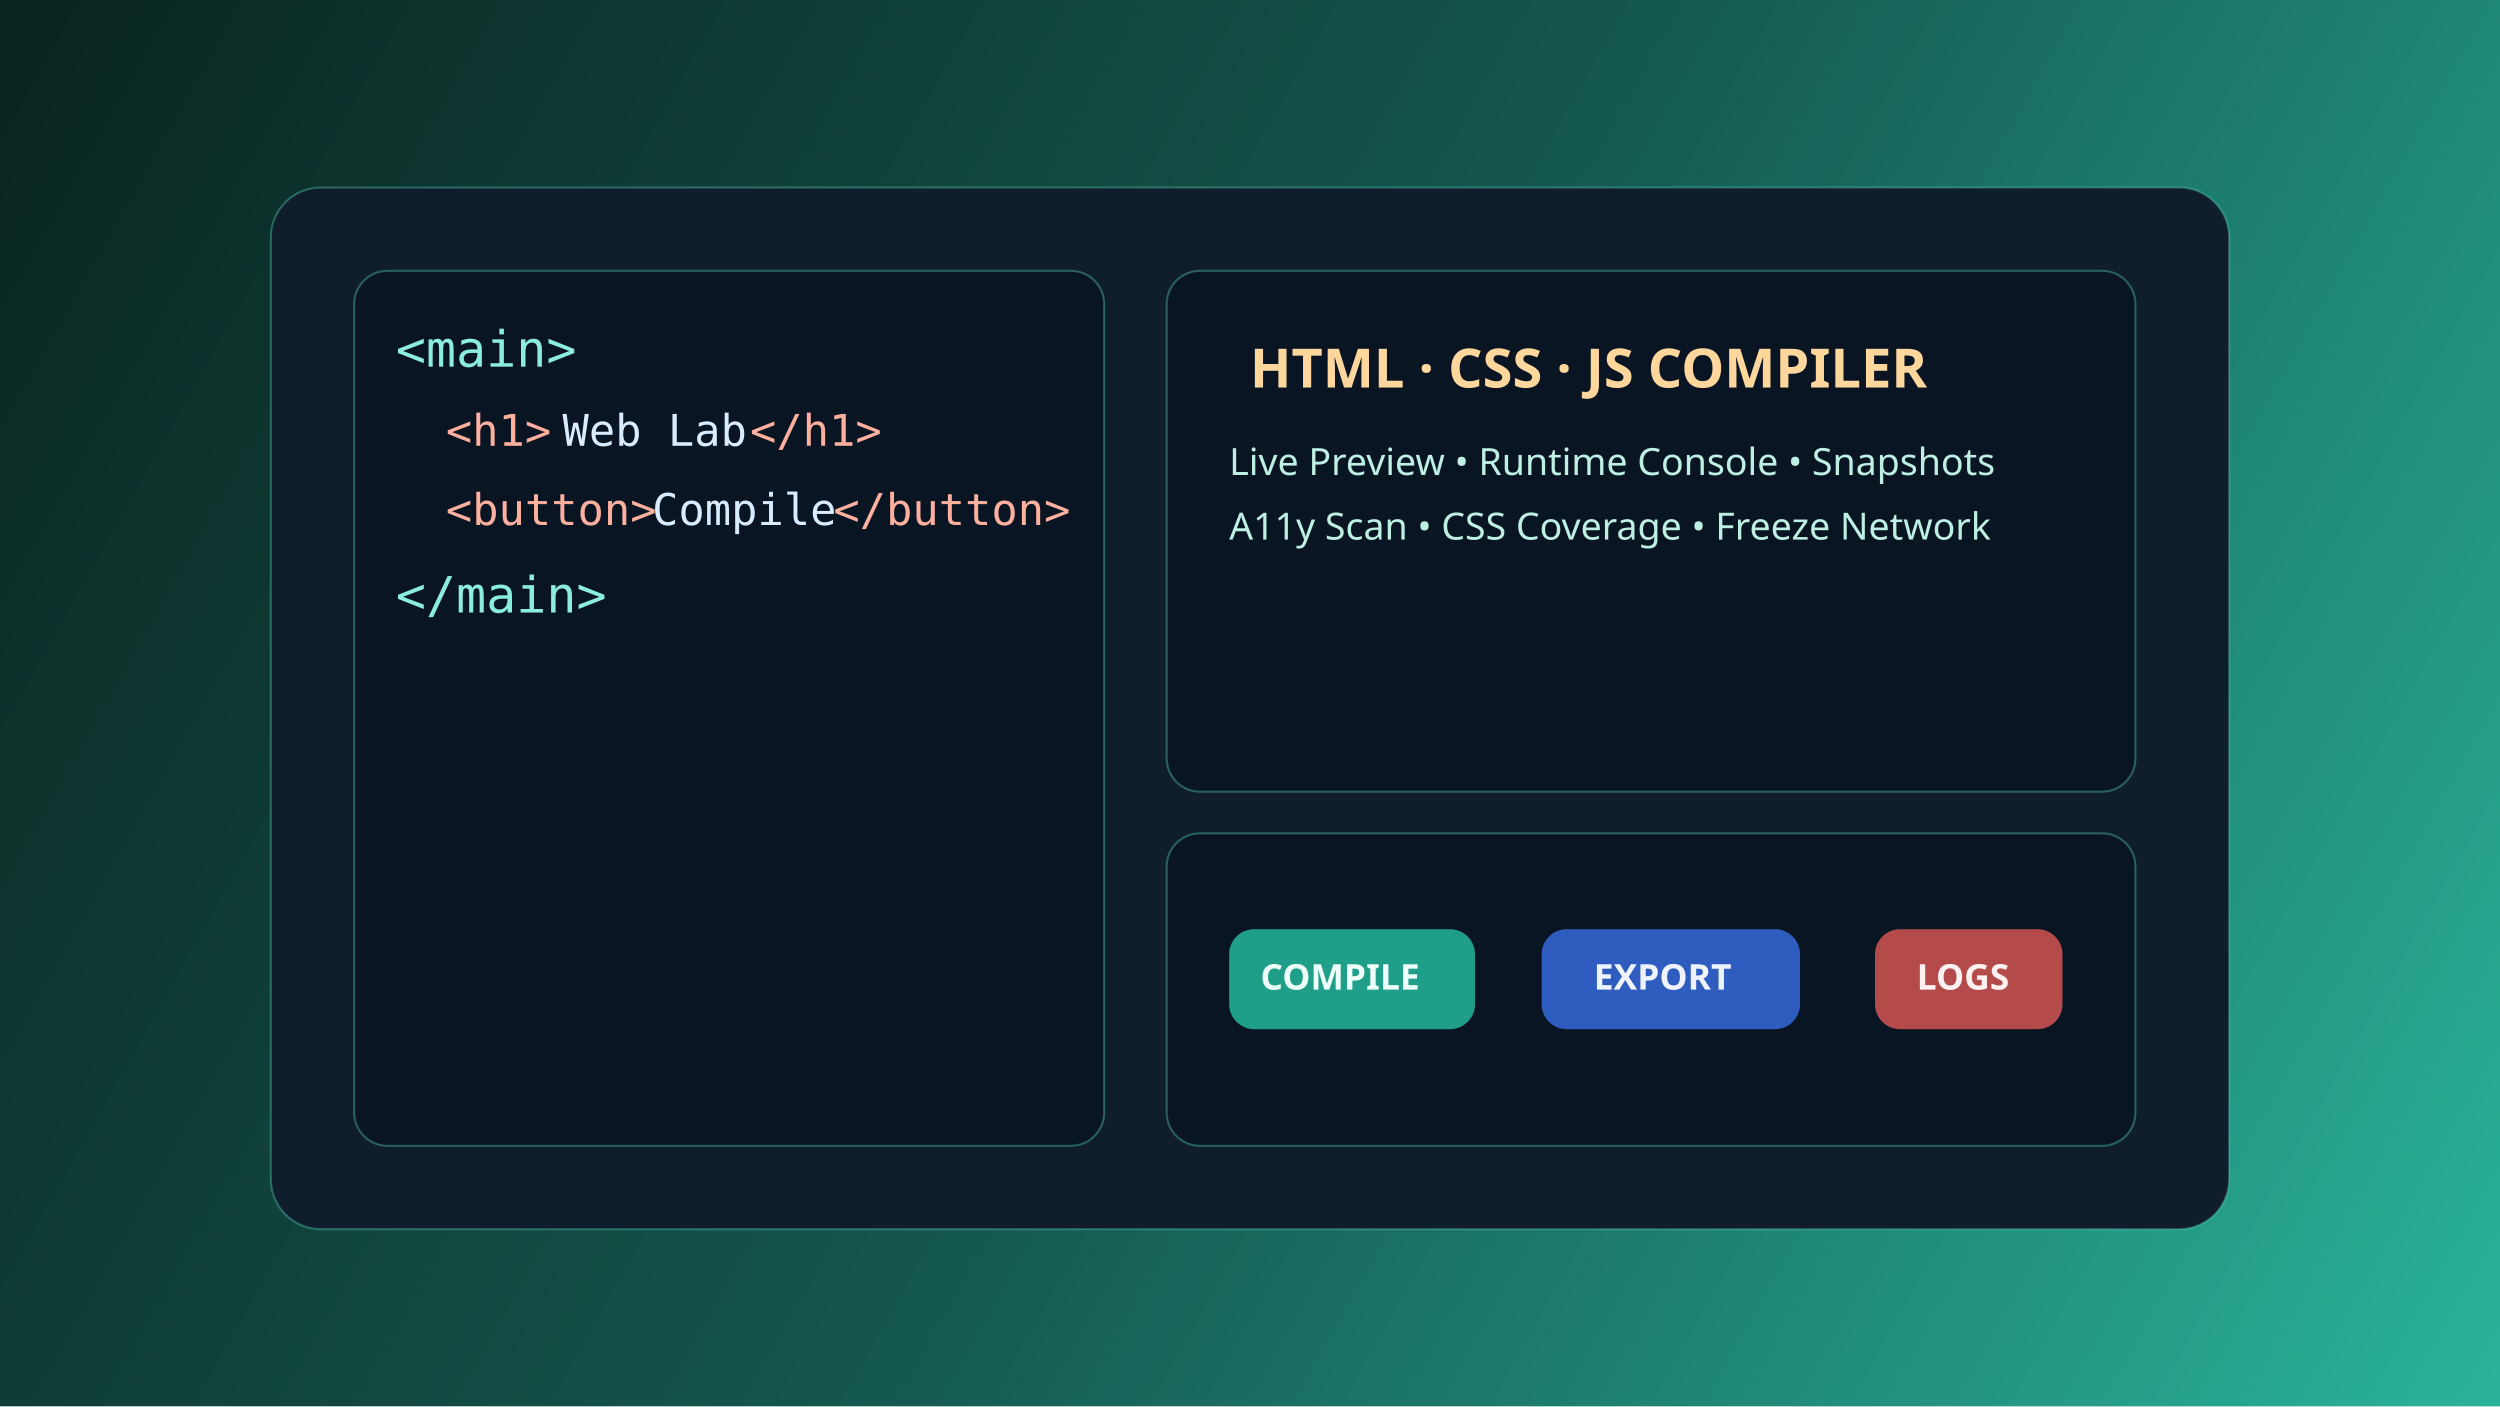
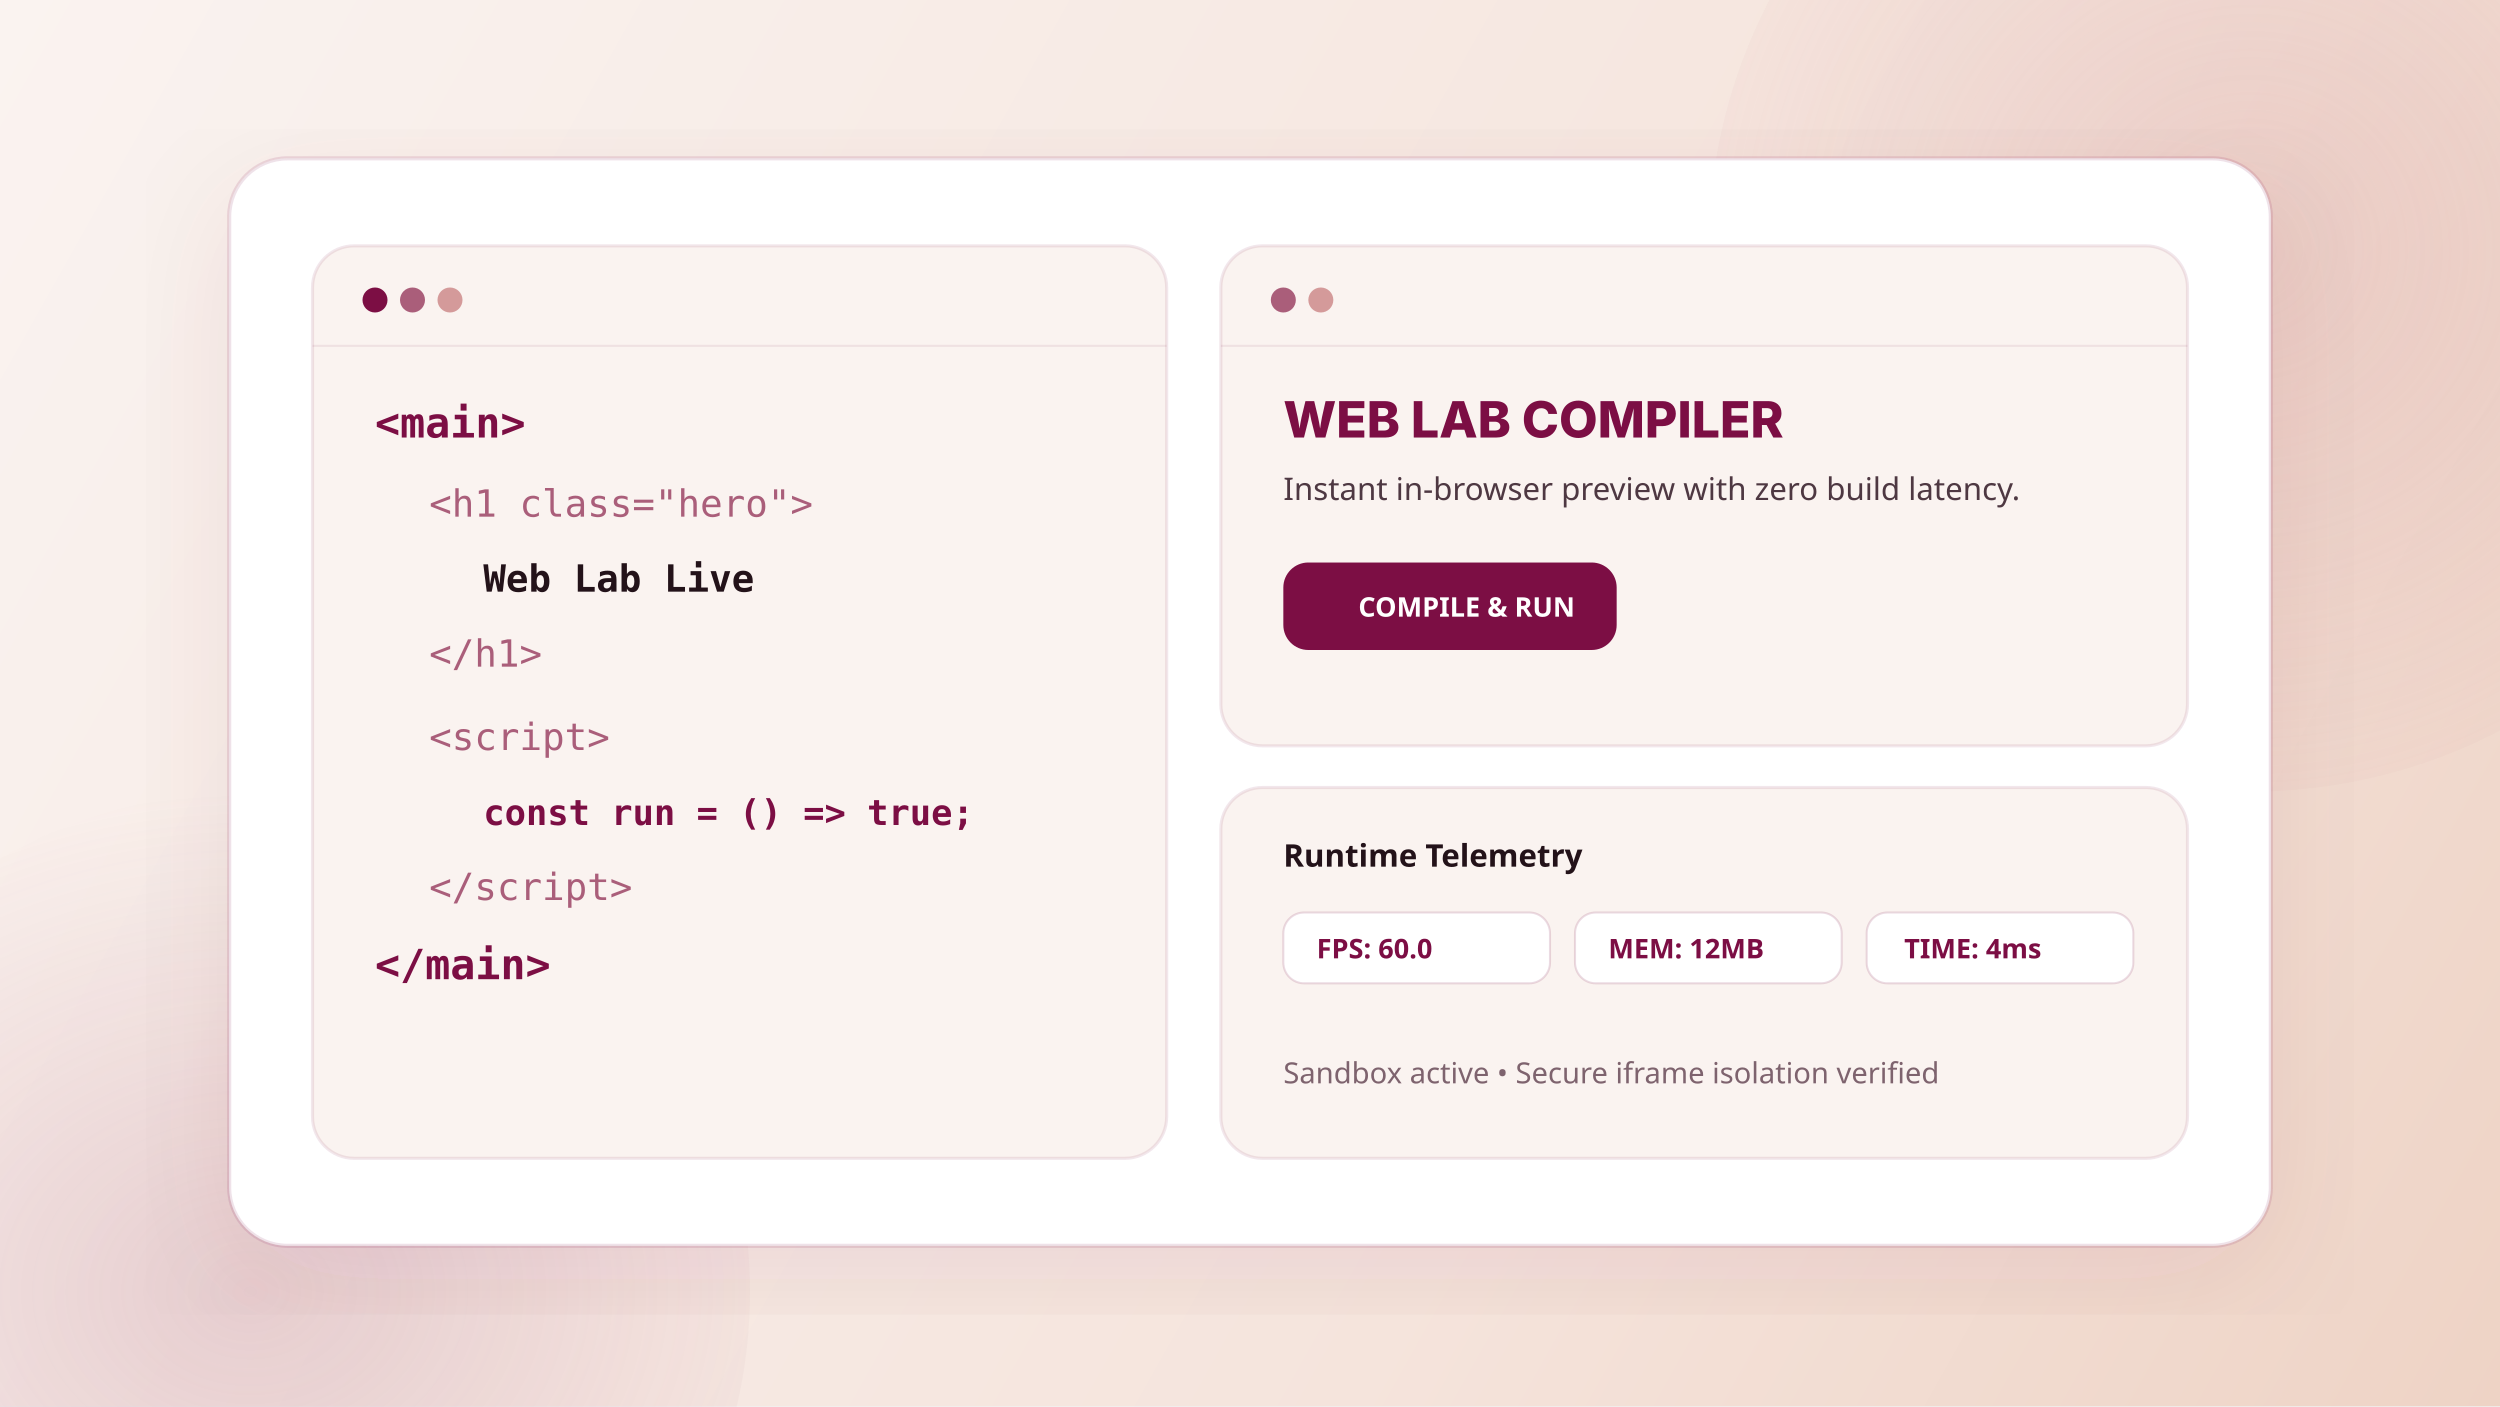
<svg xmlns="http://www.w3.org/2000/svg" width="1200" height="675" viewBox="0 0 1200 675" fill="none">
  <defs>
-     <linearGradient id="bg" x1="0" y1="0" x2="1200" y2="675" gradientUnits="userSpaceOnUse">
-       <stop offset="0" stop-color="#0A241F" />
-       <stop offset="0.5" stop-color="#14574E" />
-       <stop offset="1" stop-color="#2AB39B" />
+     <linearGradient id="p7-bg" x1="0" y1="0" x2="1200" y2="675" gradientUnits="userSpaceOnUse">
+       <stop offset="0" stop-color="#FAF3F0" />
+       <stop offset="0.65" stop-color="#F5E4DC" />
+       <stop offset="1" stop-color="#EED3C5" />
    </linearGradient>
+     <radialGradient id="p7-glowA" cx="0" cy="0" r="1" gradientUnits="userSpaceOnUse" gradientTransform="translate(1080 120) scale(320 320)">
+       <stop stop-color="#D49A9A" stop-opacity="0.3" />
+       <stop offset="1" stop-color="#D49A9A" stop-opacity="0" />
+     </radialGradient>
+     <radialGradient id="p7-glowB" cx="0" cy="0" r="1" gradientUnits="userSpaceOnUse" gradientTransform="translate(120 620) scale(300 240)">
+       <stop stop-color="#AA5E7A" stop-opacity="0.22" />
+       <stop offset="1" stop-color="#AA5E7A" stop-opacity="0" />
+     </radialGradient>
+     <filter id="p7-shadow" x="70" y="46" width="1060" height="585" filterUnits="userSpaceOnUse">
+       <feDropShadow dx="0" dy="16" stdDeviation="30" flood-color="#7C0E44" flood-opacity="0.08" />
+     </filter>
  </defs>
-   <rect width="1200" height="675" fill="url(#bg)" />
-   <rect x="130" y="90" width="940" height="500" rx="24" fill="#0F1D2D" stroke="#60DCC5" stroke-opacity="0.35" />
-   <rect x="170" y="130" width="360" height="420" rx="16" fill="#091523" stroke="#53CCB5" stroke-opacity="0.4" />
-   <rect x="560" y="130" width="465" height="250" rx="16" fill="#091523" stroke="#53CCB5" stroke-opacity="0.4" />
-   <rect x="560" y="400" width="465" height="150" rx="16" fill="#091523" stroke="#53CCB5" stroke-opacity="0.4" />
-   <text x="190" y="176" fill="#8BEEDC" font-family="Consolas, monospace" font-size="24">&lt;main&gt;</text>
-   <text x="214" y="214" fill="#FFAF9D" font-family="Consolas, monospace" font-size="21">&lt;h1&gt;</text>
-   <text x="270" y="214" fill="#D8EBFF" font-family="Consolas, monospace" font-size="21">Web Lab</text>
-   <text x="360" y="214" fill="#FFAF9D" font-family="Consolas, monospace" font-size="21">&lt;/h1&gt;</text>
-   <text x="214" y="252" fill="#FFAF9D" font-family="Consolas, monospace" font-size="21">&lt;button&gt;</text>
-   <text x="313" y="252" fill="#D8EBFF" font-family="Consolas, monospace" font-size="21">Compile</text>
-   <text x="400" y="252" fill="#FFAF9D" font-family="Consolas, monospace" font-size="21">&lt;/button&gt;</text>
-   <text x="190" y="294" fill="#8BEEDC" font-family="Consolas, monospace" font-size="24">&lt;/main&gt;</text>
-   <text x="600" y="186" fill="#FFD69C" font-family="Verdana, sans-serif" font-size="26" font-weight="700">HTML · CSS · JS COMPILER</text>
-   <text x="590" y="228" fill="#BDEFE3" font-family="Verdana, sans-serif" font-size="18">Live Preview • Runtime Console • Snapshots</text>
-   <text x="590" y="259" fill="#BDEFE3" font-family="Verdana, sans-serif" font-size="18">A11y Scan • CSS Coverage • Freeze Network</text>
-   <rect x="590" y="446" width="118" height="48" rx="12" fill="#1F9E89" />
-   <text x="605" y="475" fill="#EEFFFA" font-family="Verdana, sans-serif" font-size="17" font-weight="700">COMPILE</text>
-   <rect x="740" y="446" width="124" height="48" rx="12" fill="#2F5DBF" />
-   <text x="765" y="475" fill="#EEF3FF" font-family="Verdana, sans-serif" font-size="17" font-weight="700">EXPORT</text>
-   <rect x="900" y="446" width="90" height="48" rx="12" fill="#B44A4A" />
-   <text x="920" y="475" fill="#FFF1F1" font-family="Verdana, sans-serif" font-size="17" font-weight="700">LOGS</text>
+   <rect width="1200" height="675" fill="url(#p7-bg)" />
+   <circle cx="1080" cy="120" r="260" fill="url(#p7-glowA)" />
+   <circle cx="120" cy="620" r="240" fill="url(#p7-glowB)" />
+   <g filter="url(#p7-shadow)">
+     <rect x="110" y="76" width="980" height="522" rx="28" fill="#FFFFFF" stroke="rgba(124, 14, 68, 0.12)" stroke-width="2" />
+   </g>
+   <rect x="150" y="118" width="410" height="438" rx="20" fill="#FAF3F0" stroke="rgba(124, 14, 68, 0.1)" stroke-width="1.5" />
+   <circle cx="180" cy="144" r="6" fill="#7C0E44" />
+   <circle cx="198" cy="144" r="6" fill="#AA5E7A" />
+   <circle cx="216" cy="144" r="6" fill="#D49A9A" />
+   <line x1="150" y1="166" x2="560" y2="166" stroke="rgba(124, 14, 68, 0.08)" stroke-width="1" />
+   <text x="180" y="210" fill="#7C0E44" font-family="'JetBrains Mono', Consolas, monospace" font-size="20" font-weight="700">&lt;main&gt;</text>
+   <text x="206" y="248" fill="#AA5E7A" font-family="'JetBrains Mono', Consolas, monospace" font-size="18">&lt;h1 class="hero"&gt;</text>
+   <text x="232" y="284" fill="#231219" font-family="'JetBrains Mono', Consolas, monospace" font-size="18" font-weight="600">Web Lab Live</text>
+   <text x="206" y="320" fill="#AA5E7A" font-family="'JetBrains Mono', Consolas, monospace" font-size="18">&lt;/h1&gt;</text>
+   <text x="206" y="360" fill="#AA5E7A" font-family="'JetBrains Mono', Consolas, monospace" font-size="18">&lt;script&gt;</text>
+   <text x="232" y="396" fill="#7C0E44" font-family="'JetBrains Mono', Consolas, monospace" font-size="17" font-weight="600">const run = () =&gt; true;</text>
+   <text x="206" y="432" fill="#AA5E7A" font-family="'JetBrains Mono', Consolas, monospace" font-size="18">&lt;/script&gt;</text>
+   <text x="180" y="470" fill="#7C0E44" font-family="'JetBrains Mono', Consolas, monospace" font-size="20" font-weight="700">&lt;/main&gt;</text>
+   <rect x="586" y="118" width="464" height="240" rx="20" fill="#FAF3F0" stroke="rgba(124, 14, 68, 0.1)" stroke-width="1.5" />
+   <circle cx="616" cy="144" r="6" fill="#AA5E7A" />
+   <circle cx="634" cy="144" r="6" fill="#D49A9A" />
+   <line x1="586" y1="166" x2="1050" y2="166" stroke="rgba(124, 14, 68, 0.08)" stroke-width="1" />
+   <text x="616" y="210" fill="#7C0E44" font-family="'Space Grotesk', -apple-system, sans-serif" font-size="24" font-weight="800">WEB LAB COMPILER</text>
+   <text x="616" y="240" fill="#4E3842" font-family="'Manrope', sans-serif" font-size="15">Instant in-browser preview with zero build latency.</text>
+   <rect x="616" y="270" width="160" height="42" rx="12" fill="#7C0E44" />
+   <text x="652" y="296" fill="#FFFFFF" font-family="'Space Grotesk', sans-serif" font-size="13" font-weight="700">COMPILE &amp; RUN</text>
+   <rect x="586" y="378" width="464" height="178" rx="20" fill="#FAF3F0" stroke="rgba(124, 14, 68, 0.1)" stroke-width="1.5" />
+   <text x="616" y="416" fill="#231219" font-family="'Space Grotesk', sans-serif" font-size="15" font-weight="700">Runtime Telemetry</text>
+   <rect x="616" y="438" width="128" height="34" rx="10" fill="#FFFFFF" stroke="rgba(124, 14, 68, 0.15)" />
+   <text x="632" y="460" fill="#7C0E44" font-family="'Space Grotesk', sans-serif" font-size="13" font-weight="700">FPS: 60.0</text>
+   <rect x="756" y="438" width="128" height="34" rx="10" fill="#FFFFFF" stroke="rgba(124, 14, 68, 0.15)" />
+   <text x="772" y="460" fill="#7C0E44" font-family="'Space Grotesk', sans-serif" font-size="13" font-weight="700">MEM: 12MB</text>
+   <rect x="896" y="438" width="128" height="34" rx="10" fill="#FFFFFF" stroke="rgba(124, 14, 68, 0.15)" />
+   <text x="914" y="460" fill="#7C0E44" font-family="'Space Grotesk', sans-serif" font-size="13" font-weight="700">TIME: 4ms</text>
+   <text x="616" y="520" fill="#7E636E" font-family="'Manrope', sans-serif" font-size="14">Sandbox active • Secure iframe isolation verified</text>
</svg>
